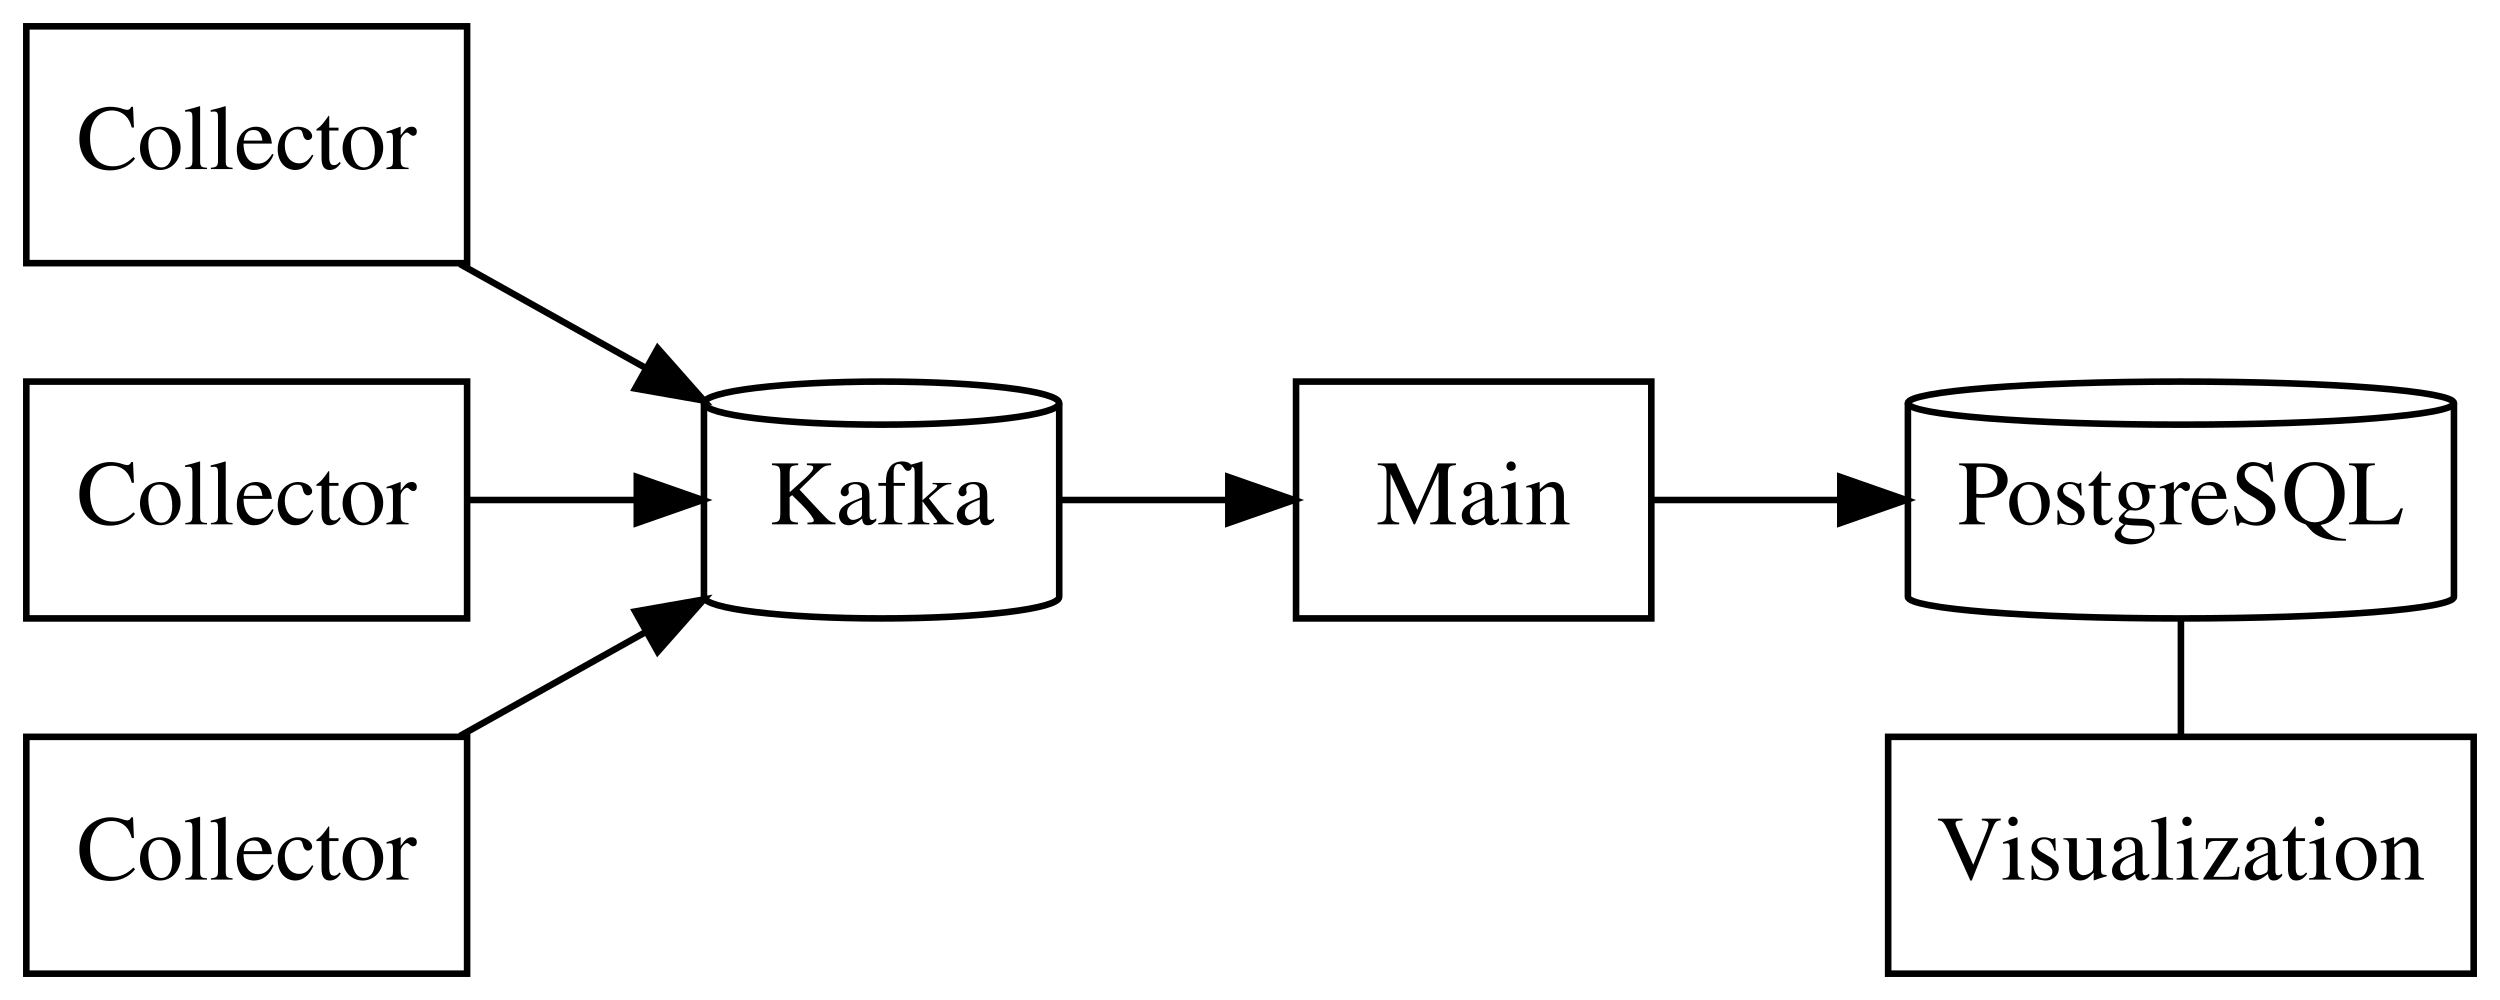
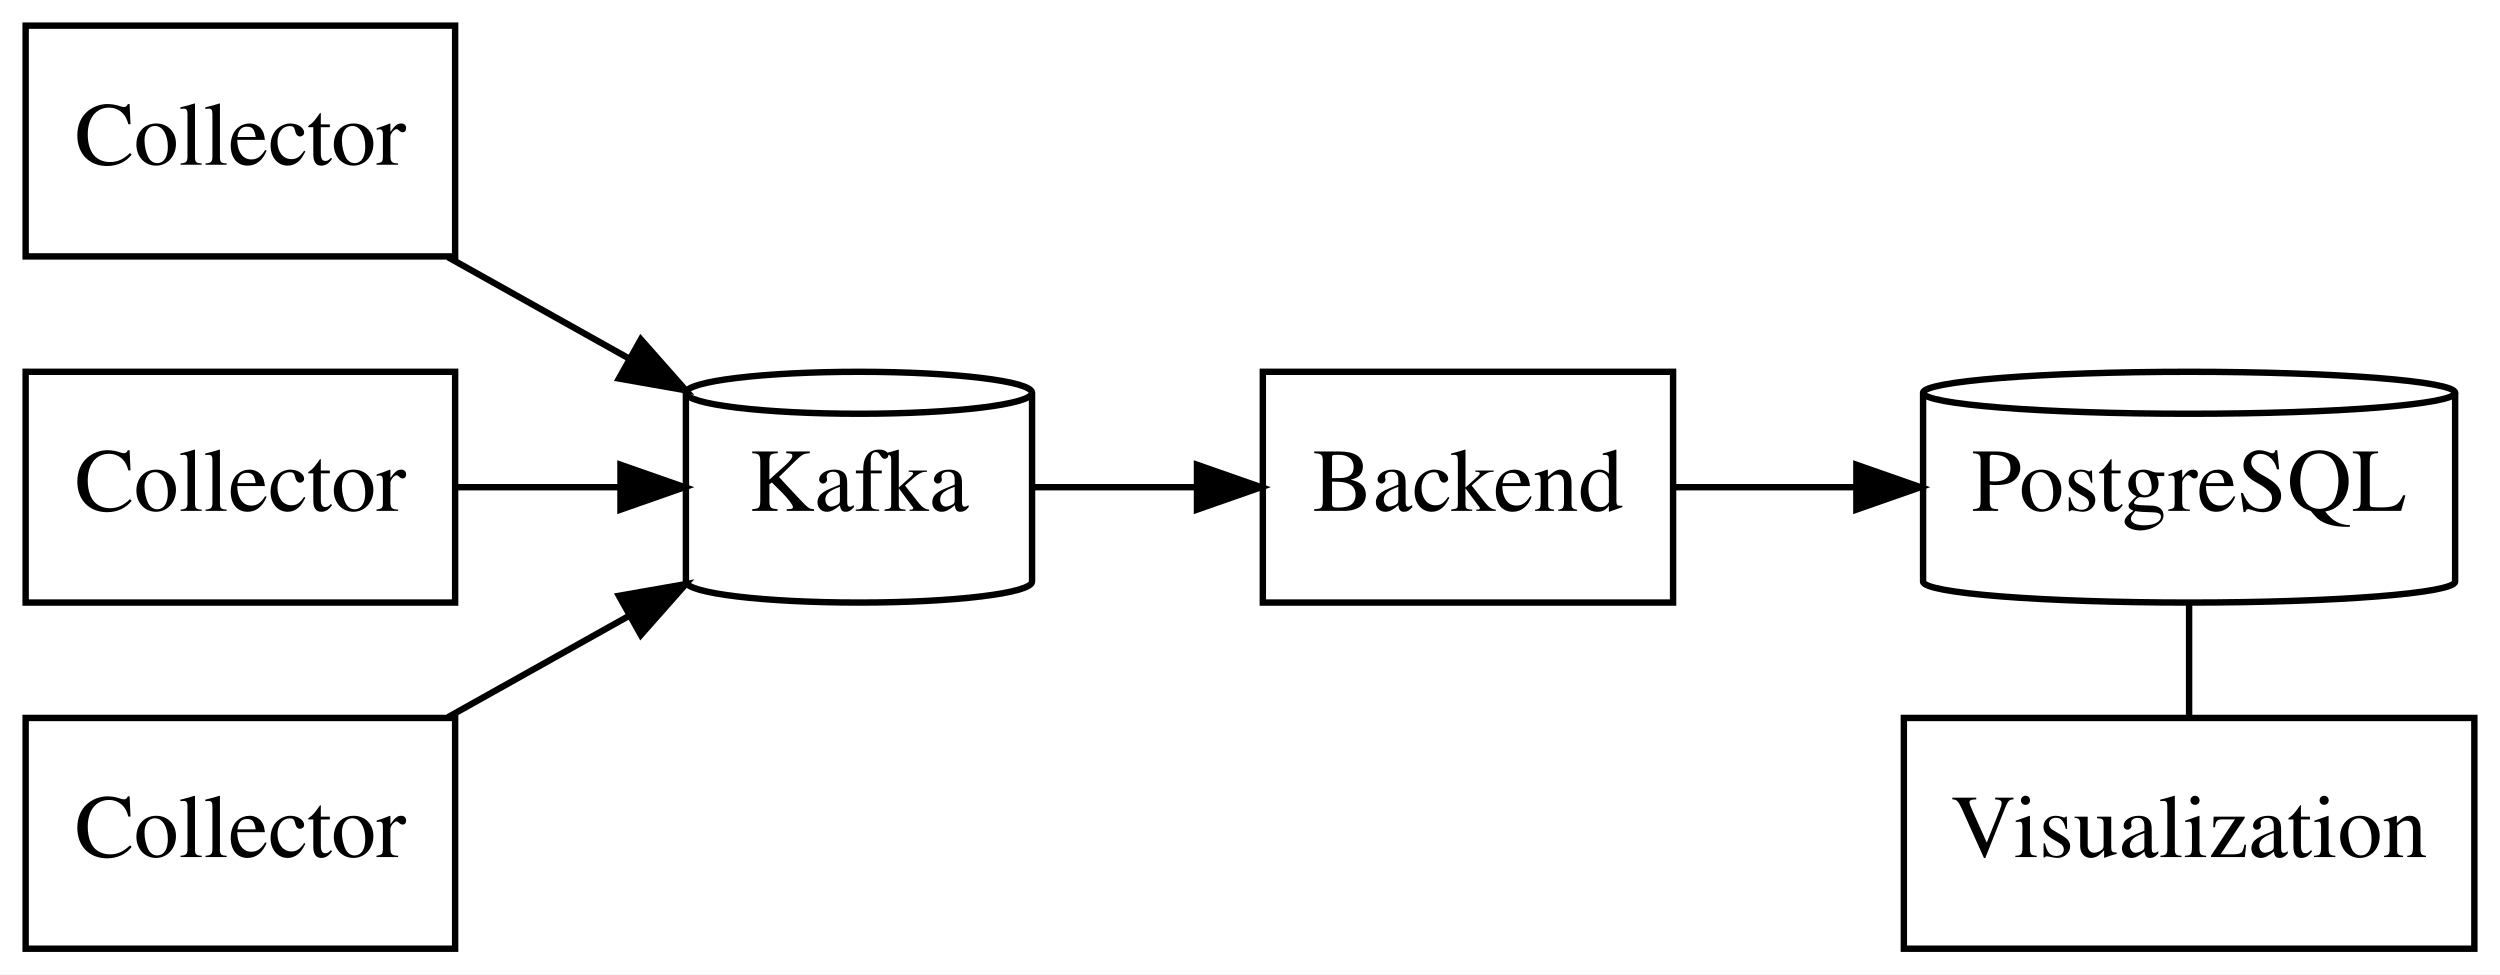
- <svg xmlns="http://www.w3.org/2000/svg" width="380pt" height="152pt" viewBox="0.00 0.00 380.00 152.00">
+ <svg xmlns="http://www.w3.org/2000/svg" width="390pt" height="152pt" viewBox="0.00 0.00 390.00 152.00">
  <g id="graph0" class="graph" transform="scale(1 1) rotate(0) translate(4 148)">
-     <polygon fill="#ffffff" stroke="transparent" points="-4,4 -4,-148 376,-148 376,4 -4,4" />
+     <polygon fill="#ffffff" stroke="transparent" points="-4,4 -4,-148 386,-148 386,4 -4,4" />
    <g id="node1" class="node">
      <polygon fill="none" stroke="#000000" points="67,-144 0,-144 0,-108 67,-108 67,-144" />
      <text text-anchor="middle" x="33.5" y="-122.3" font-family="Times,serif" font-size="14.00" fill="#000000">Collector</text>
    </g>
    <g id="node4" class="node">
      <path fill="none" stroke="#000000" d="M157,-86.727C157,-88.533 144.898,-90 130,-90 115.102,-90 103,-88.533 103,-86.727 103,-86.727 103,-57.273 103,-57.273 103,-55.467 115.102,-54 130,-54 144.898,-54 157,-55.467 157,-57.273 157,-57.273 157,-86.727 157,-86.727" />
      <path fill="none" stroke="#000000" d="M157,-86.727C157,-84.921 144.898,-83.454 130,-83.454 115.102,-83.454 103,-84.921 103,-86.727" />
      <text text-anchor="middle" x="130" y="-68.3" font-family="Times,serif" font-size="14.00" fill="#000000">Kafka</text>
    </g>
    <g id="edge1" class="edge">
      <path fill="none" stroke="#000000" d="M65.902,-107.869C74.936,-102.813 84.805,-97.291 94.031,-92.128" />
      <polygon fill="#000000" stroke="#000000" points="95.972,-95.053 102.989,-87.115 92.553,-88.944 95.972,-95.053" />
    </g>
    <g id="node2" class="node">
      <polygon fill="none" stroke="#000000" points="67,-90 0,-90 0,-54 67,-54 67,-90" />
      <text text-anchor="middle" x="33.5" y="-68.3" font-family="Times,serif" font-size="14.00" fill="#000000">Collector</text>
    </g>
    <g id="edge2" class="edge">
      <path fill="none" stroke="#000000" d="M67.251,-72C75.429,-72 84.22,-72 92.557,-72" />
      <polygon fill="#000000" stroke="#000000" points="92.794,-75.5 102.794,-72 92.794,-68.5 92.794,-75.5" />
    </g>
    <g id="node3" class="node">
      <polygon fill="none" stroke="#000000" points="67,-36 0,-36 0,0 67,0 67,-36" />
      <text text-anchor="middle" x="33.5" y="-14.3" font-family="Times,serif" font-size="14.00" fill="#000000">Collector</text>
    </g>
    <g id="edge3" class="edge">
      <path fill="none" stroke="#000000" d="M65.902,-36.131C74.936,-41.187 84.805,-46.709 94.031,-51.872" />
      <polygon fill="#000000" stroke="#000000" points="92.553,-55.056 102.989,-56.885 95.972,-48.947 92.553,-55.056" />
    </g>
    <g id="node6" class="node">
-       <polygon fill="none" stroke="#000000" points="247,-90 193,-90 193,-54 247,-54 247,-90" />
-       <text text-anchor="middle" x="220" y="-68.3" font-family="Times,serif" font-size="14.00" fill="#000000">Main</text>
+       <polygon fill="none" stroke="#000000" points="257,-90 193,-90 193,-54 257,-54 257,-90" />
+       <text text-anchor="middle" x="225" y="-68.3" font-family="Times,serif" font-size="14.00" fill="#000000">Backend</text>
    </g>
    <g id="edge4" class="edge">
-       <path fill="none" stroke="#000000" d="M157.003,-72C165.028,-72 173.966,-72 182.531,-72" />
-       <polygon fill="#000000" stroke="#000000" points="182.705,-75.5 192.705,-72 182.705,-68.5 182.705,-75.5" />
+       <path fill="none" stroke="#000000" d="M157.223,-72C165.097,-72 173.886,-72 182.458,-72" />
+       <polygon fill="#000000" stroke="#000000" points="182.729,-75.5 192.729,-72 182.729,-68.5 182.729,-75.5" />
    </g>
    <g id="node5" class="node">
-       <path fill="none" stroke="#000000" d="M369,-86.727C369,-88.533 350.399,-90 327.5,-90 304.601,-90 286,-88.533 286,-86.727 286,-86.727 286,-57.273 286,-57.273 286,-55.467 304.601,-54 327.5,-54 350.399,-54 369,-55.467 369,-57.273 369,-57.273 369,-86.727 369,-86.727" />
-       <path fill="none" stroke="#000000" d="M369,-86.727C369,-84.921 350.399,-83.454 327.5,-83.454 304.601,-83.454 286,-84.921 286,-86.727" />
-       <text text-anchor="middle" x="327.5" y="-68.3" font-family="Times,serif" font-size="14.00" fill="#000000">PostgreSQL</text>
+       <path fill="none" stroke="#000000" d="M379,-86.727C379,-88.533 360.399,-90 337.5,-90 314.601,-90 296,-88.533 296,-86.727 296,-86.727 296,-57.273 296,-57.273 296,-55.467 314.601,-54 337.5,-54 360.399,-54 379,-55.467 379,-57.273 379,-57.273 379,-86.727 379,-86.727" />
+       <path fill="none" stroke="#000000" d="M379,-86.727C379,-84.921 360.399,-83.454 337.5,-83.454 314.601,-83.454 296,-84.921 296,-86.727" />
+       <text text-anchor="middle" x="337.5" y="-68.3" font-family="Times,serif" font-size="14.00" fill="#000000">PostgreSQL</text>
    </g>
    <g id="node7" class="node">
-       <polygon fill="none" stroke="#000000" points="372,-36 283,-36 283,0 372,0 372,-36" />
-       <text text-anchor="middle" x="327.5" y="-14.3" font-family="Times,serif" font-size="14.00" fill="#000000">Visualization</text>
+       <polygon fill="none" stroke="#000000" points="382,-36 293,-36 293,0 382,0 382,-36" />
+       <text text-anchor="middle" x="337.5" y="-14.3" font-family="Times,serif" font-size="14.00" fill="#000000">Visualization</text>
    </g>
    <g id="edge6" class="edge">
-       <path fill="none" stroke="#000000" d="M327.5,-53.79C327.5,-47.907 327.5,-42.024 327.5,-36.141" />
+       <path fill="none" stroke="#000000" d="M337.5,-53.79C337.5,-47.907 337.5,-42.024 337.5,-36.141" />
    </g>
    <g id="edge5" class="edge">
-       <path fill="none" stroke="#000000" d="M247.127,-72C255.805,-72 265.723,-72 275.56,-72" />
-       <polygon fill="#000000" stroke="#000000" points="275.726,-75.5 285.726,-72 275.726,-68.5 275.726,-75.5" />
+       <path fill="none" stroke="#000000" d="M257.238,-72C266.012,-72 275.744,-72 285.319,-72" />
+       <polygon fill="#000000" stroke="#000000" points="285.594,-75.5 295.594,-72 285.594,-68.5 285.594,-75.5" />
    </g>
  </g>
</svg>
